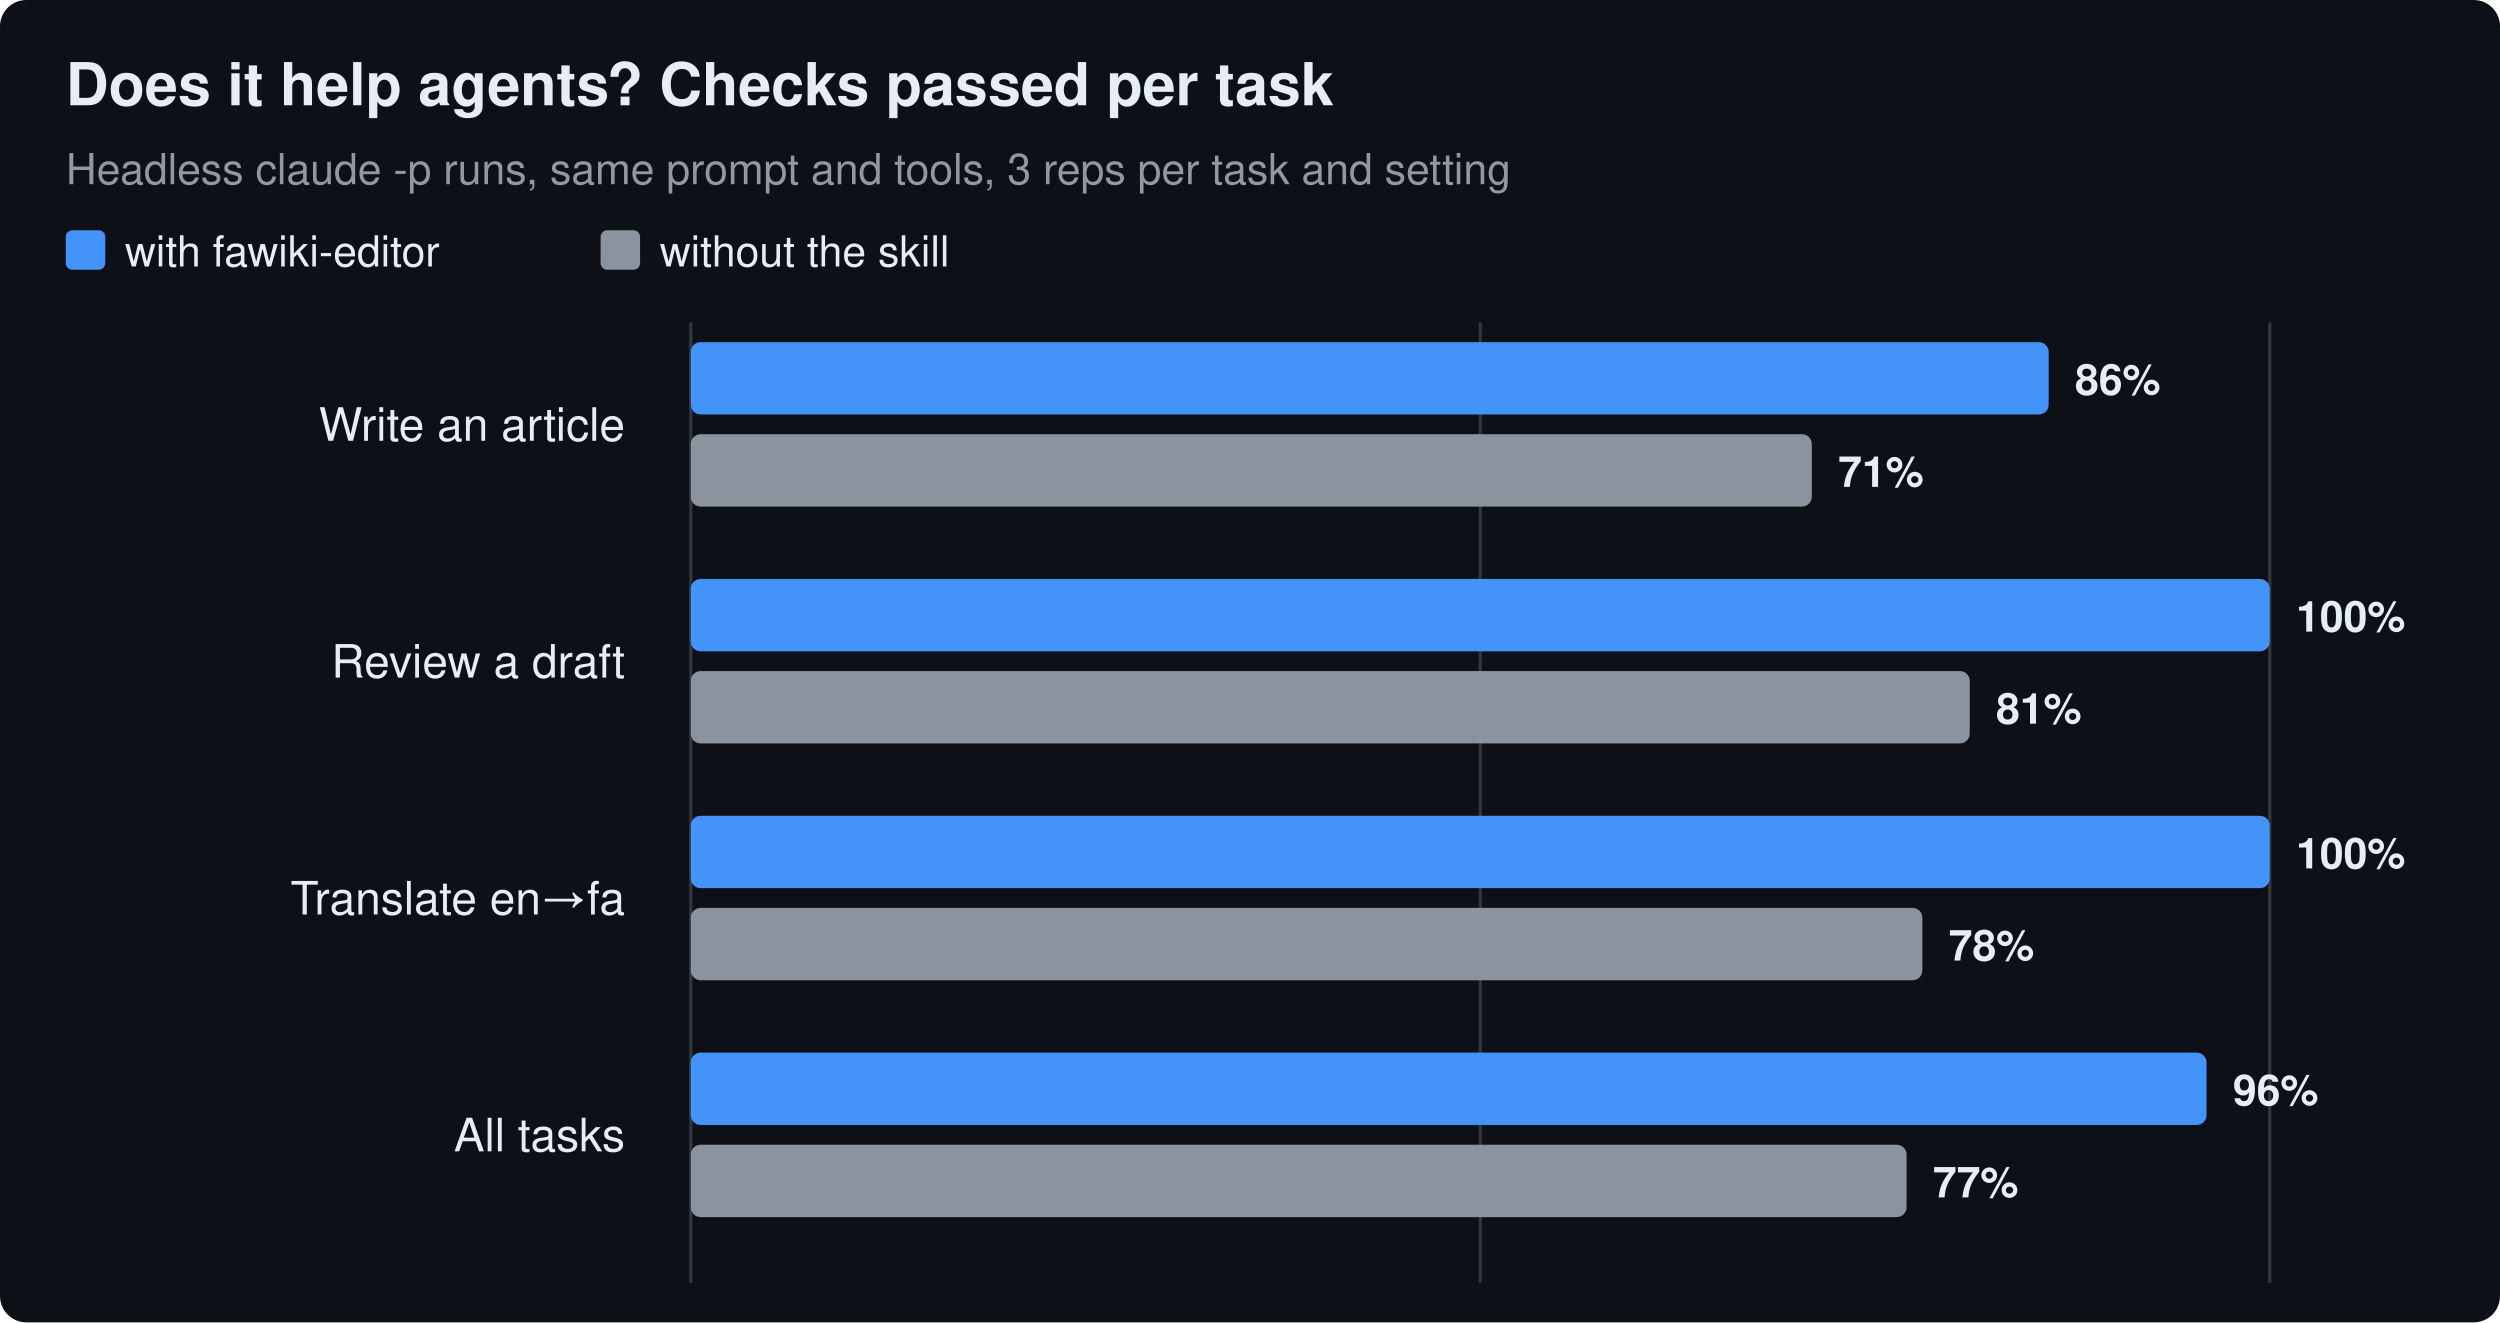
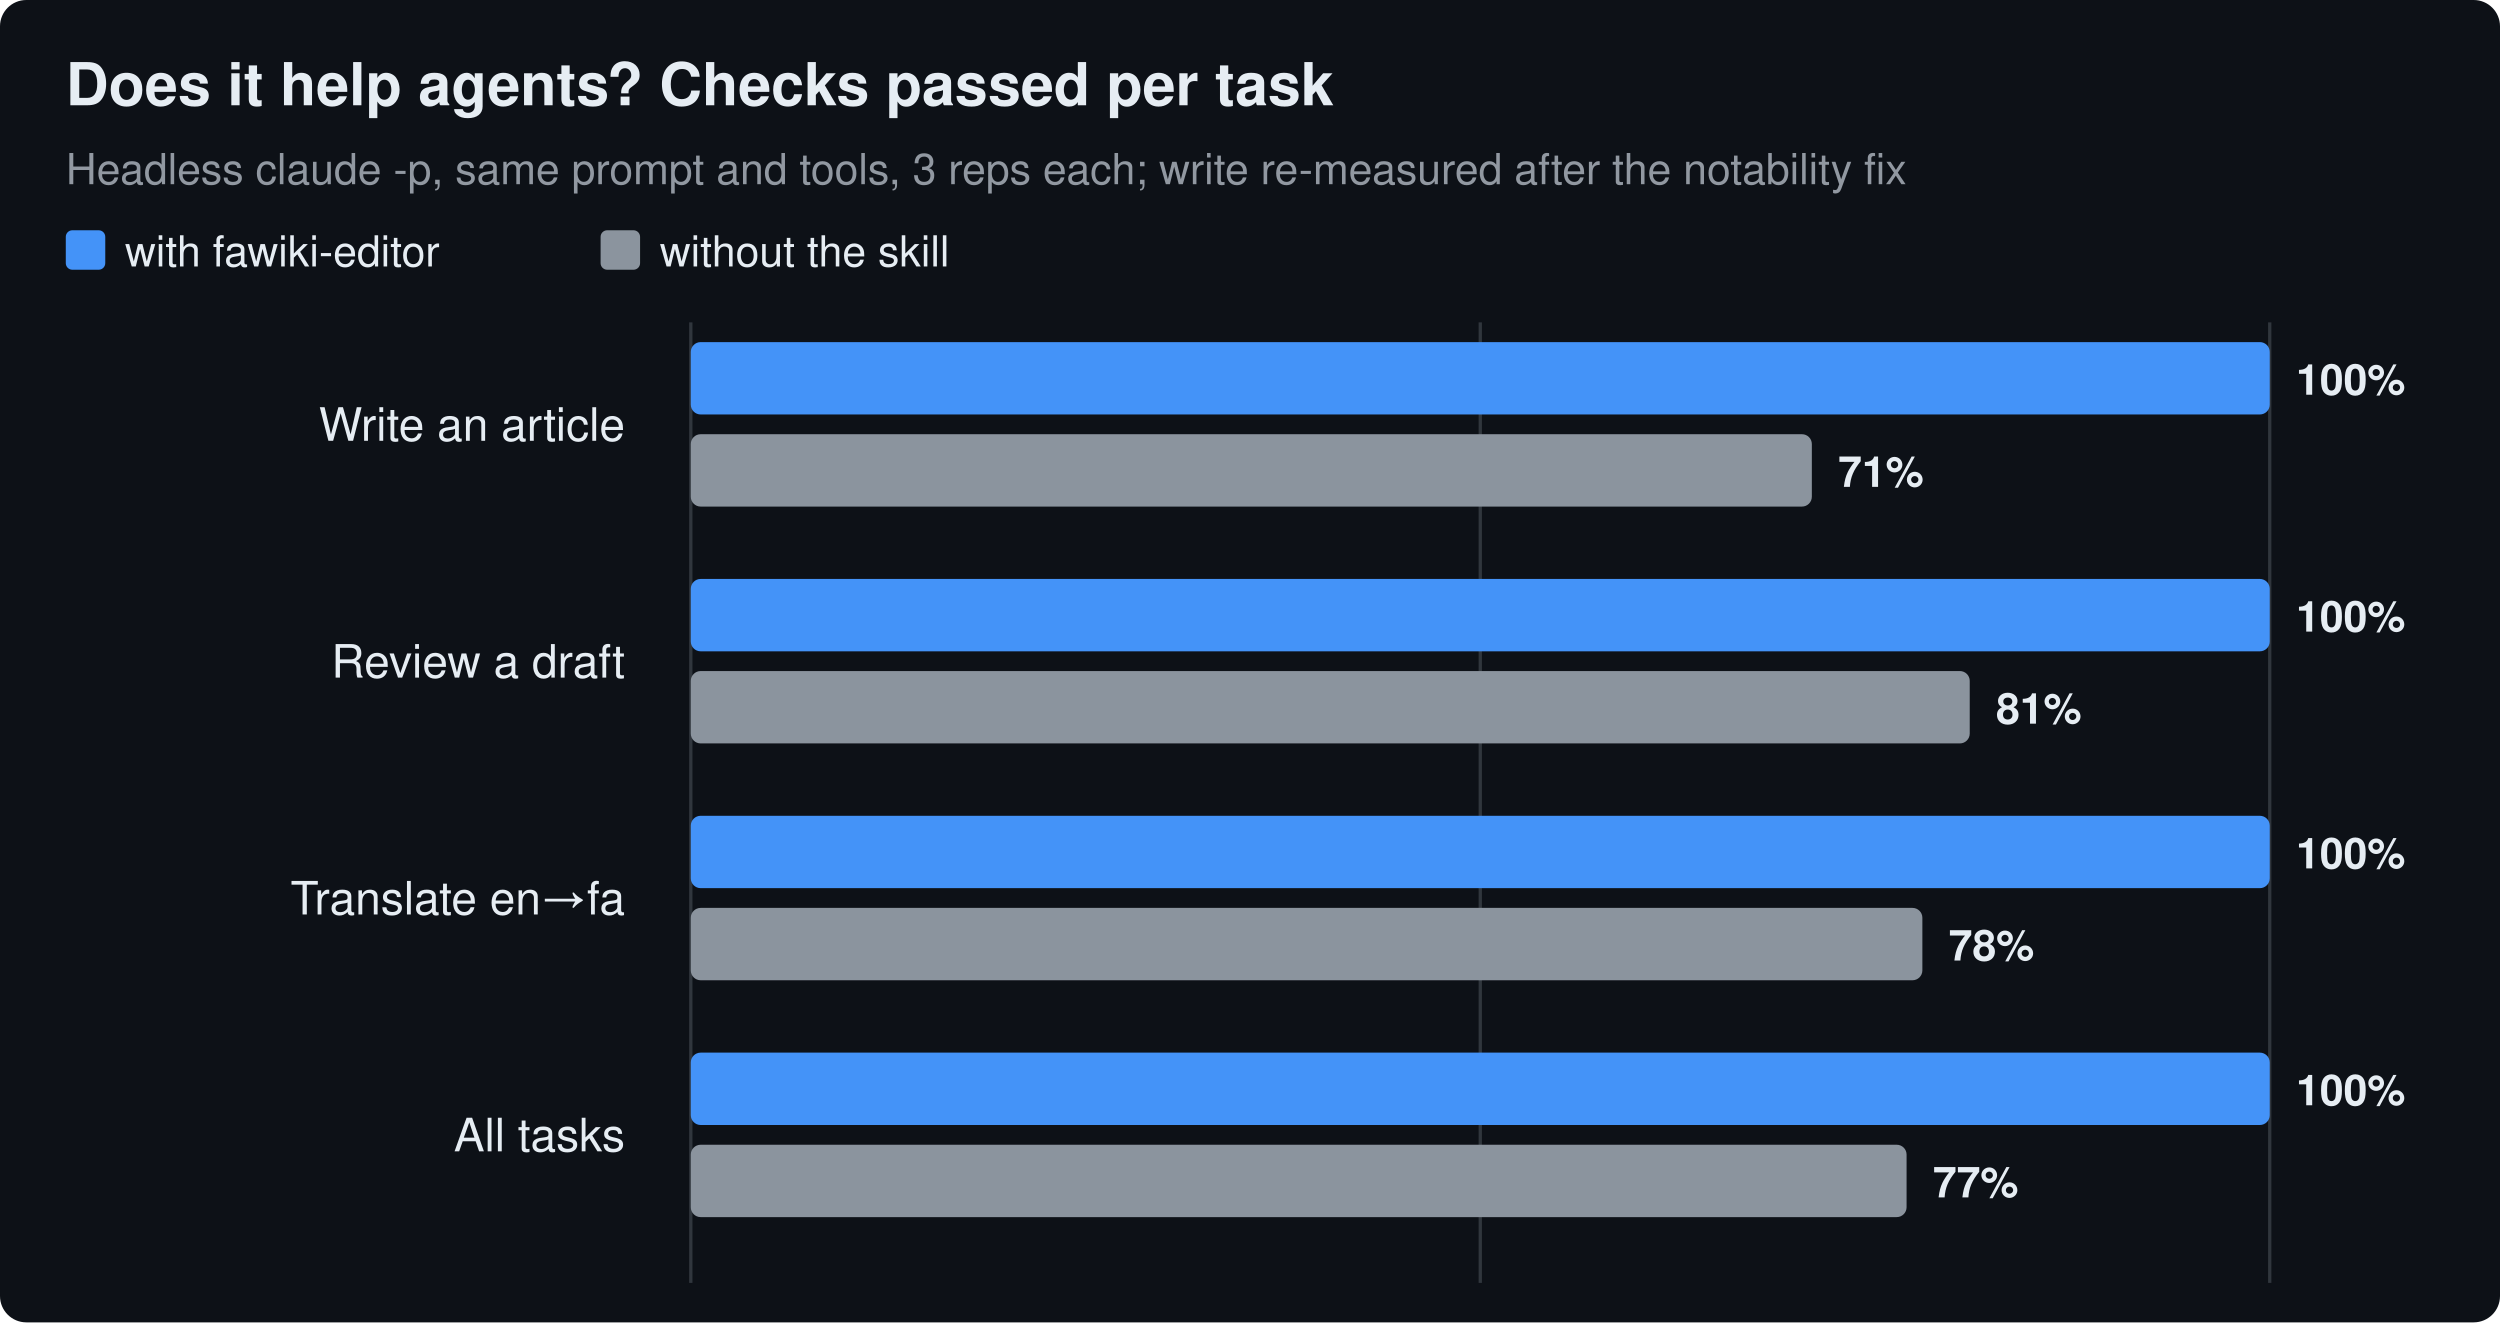
<svg xmlns="http://www.w3.org/2000/svg" width="760" height="402" viewBox="0 0 760 402" font-family="-apple-system, BlinkMacSystemFont, 'Segoe UI', Helvetica, Arial, sans-serif" role="img" aria-label="Does it help agents? Checks passed per task">
  <rect width="100%" height="100%" fill="#0d1117" rx="8" />
  <text x="20" y="32" font-size="18" font-weight="600" fill="#e6edf3">Does it help agents? Checks passed per task</text>
-   <text x="20" y="56" font-size="13" fill="#9198a1">Headless claude -p runs, same prompt and tools, 3 reps per task and setting</text>
+   <text x="20" y="56" font-size="13" fill="#9198a1">Headless claude -p, same prompt and tools, 3 reps each; write re-measured after the notability fix</text>
  <rect x="20" y="70" width="12" height="12" rx="2" fill="#4493f8" />
  <text x="38" y="81" font-size="13" fill="#e6edf3">with fawiki-editor</text>
  <rect x="182.584" y="70" width="12" height="12" rx="2" fill="#8b949e" />
  <text x="200.584" y="81" font-size="13" fill="#e6edf3">without the skill</text>
  <line x1="210.0" y1="98" x2="210.0" y2="390" stroke="#30363d" stroke-width="1" />
  <line x1="450.0" y1="98" x2="450.0" y2="390" stroke="#30363d" stroke-width="1" />
  <line x1="690.0" y1="98" x2="690.0" y2="390" stroke="#30363d" stroke-width="1" />
  <text x="190" y="134.0" font-size="14" text-anchor="end" fill="#e6edf3">Write an article</text>
-   <rect x="210" y="104" width="412.8" height="22" rx="3" fill="#4493f8" />
-   <text x="630.8" y="120.0" font-size="13" font-weight="600" fill="#e6edf3">86%</text>
+   <rect x="210" y="104" width="480.0" height="22" rx="3" fill="#4493f8" />
+   <text x="698.0" y="120.0" font-size="13" font-weight="600" fill="#e6edf3">100%</text>
  <rect x="210" y="132" width="340.8" height="22" rx="3" fill="#8b949e" />
  <text x="558.8" y="148.0" font-size="13" font-weight="600" fill="#e6edf3">71%</text>
  <text x="190" y="206.0" font-size="14" text-anchor="end" fill="#e6edf3">Review a draft</text>
  <rect x="210" y="176" width="480.0" height="22" rx="3" fill="#4493f8" />
  <text x="698.0" y="192.0" font-size="13" font-weight="600" fill="#e6edf3">100%</text>
  <rect x="210" y="204" width="388.8" height="22" rx="3" fill="#8b949e" />
  <text x="606.8" y="220.0" font-size="13" font-weight="600" fill="#e6edf3">81%</text>
  <text x="190" y="278.0" font-size="14" text-anchor="end" fill="#e6edf3">Translate en→fa</text>
  <rect x="210" y="248" width="480.0" height="22" rx="3" fill="#4493f8" />
  <text x="698.0" y="264.0" font-size="13" font-weight="600" fill="#e6edf3">100%</text>
  <rect x="210" y="276" width="374.4" height="22" rx="3" fill="#8b949e" />
  <text x="592.4" y="292.0" font-size="13" font-weight="600" fill="#e6edf3">78%</text>
  <text x="190" y="350.0" font-size="14" text-anchor="end" fill="#e6edf3">All tasks</text>
-   <rect x="210" y="320" width="460.8" height="22" rx="3" fill="#4493f8" />
-   <text x="678.8" y="336.0" font-size="13" font-weight="600" fill="#e6edf3">96%</text>
+   <rect x="210" y="320" width="480.0" height="22" rx="3" fill="#4493f8" />
+   <text x="698.0" y="336.0" font-size="13" font-weight="600" fill="#e6edf3">100%</text>
  <rect x="210" y="348" width="369.6" height="22" rx="3" fill="#8b949e" />
  <text x="587.6" y="364.0" font-size="13" font-weight="600" fill="#e6edf3">77%</text>
</svg>
